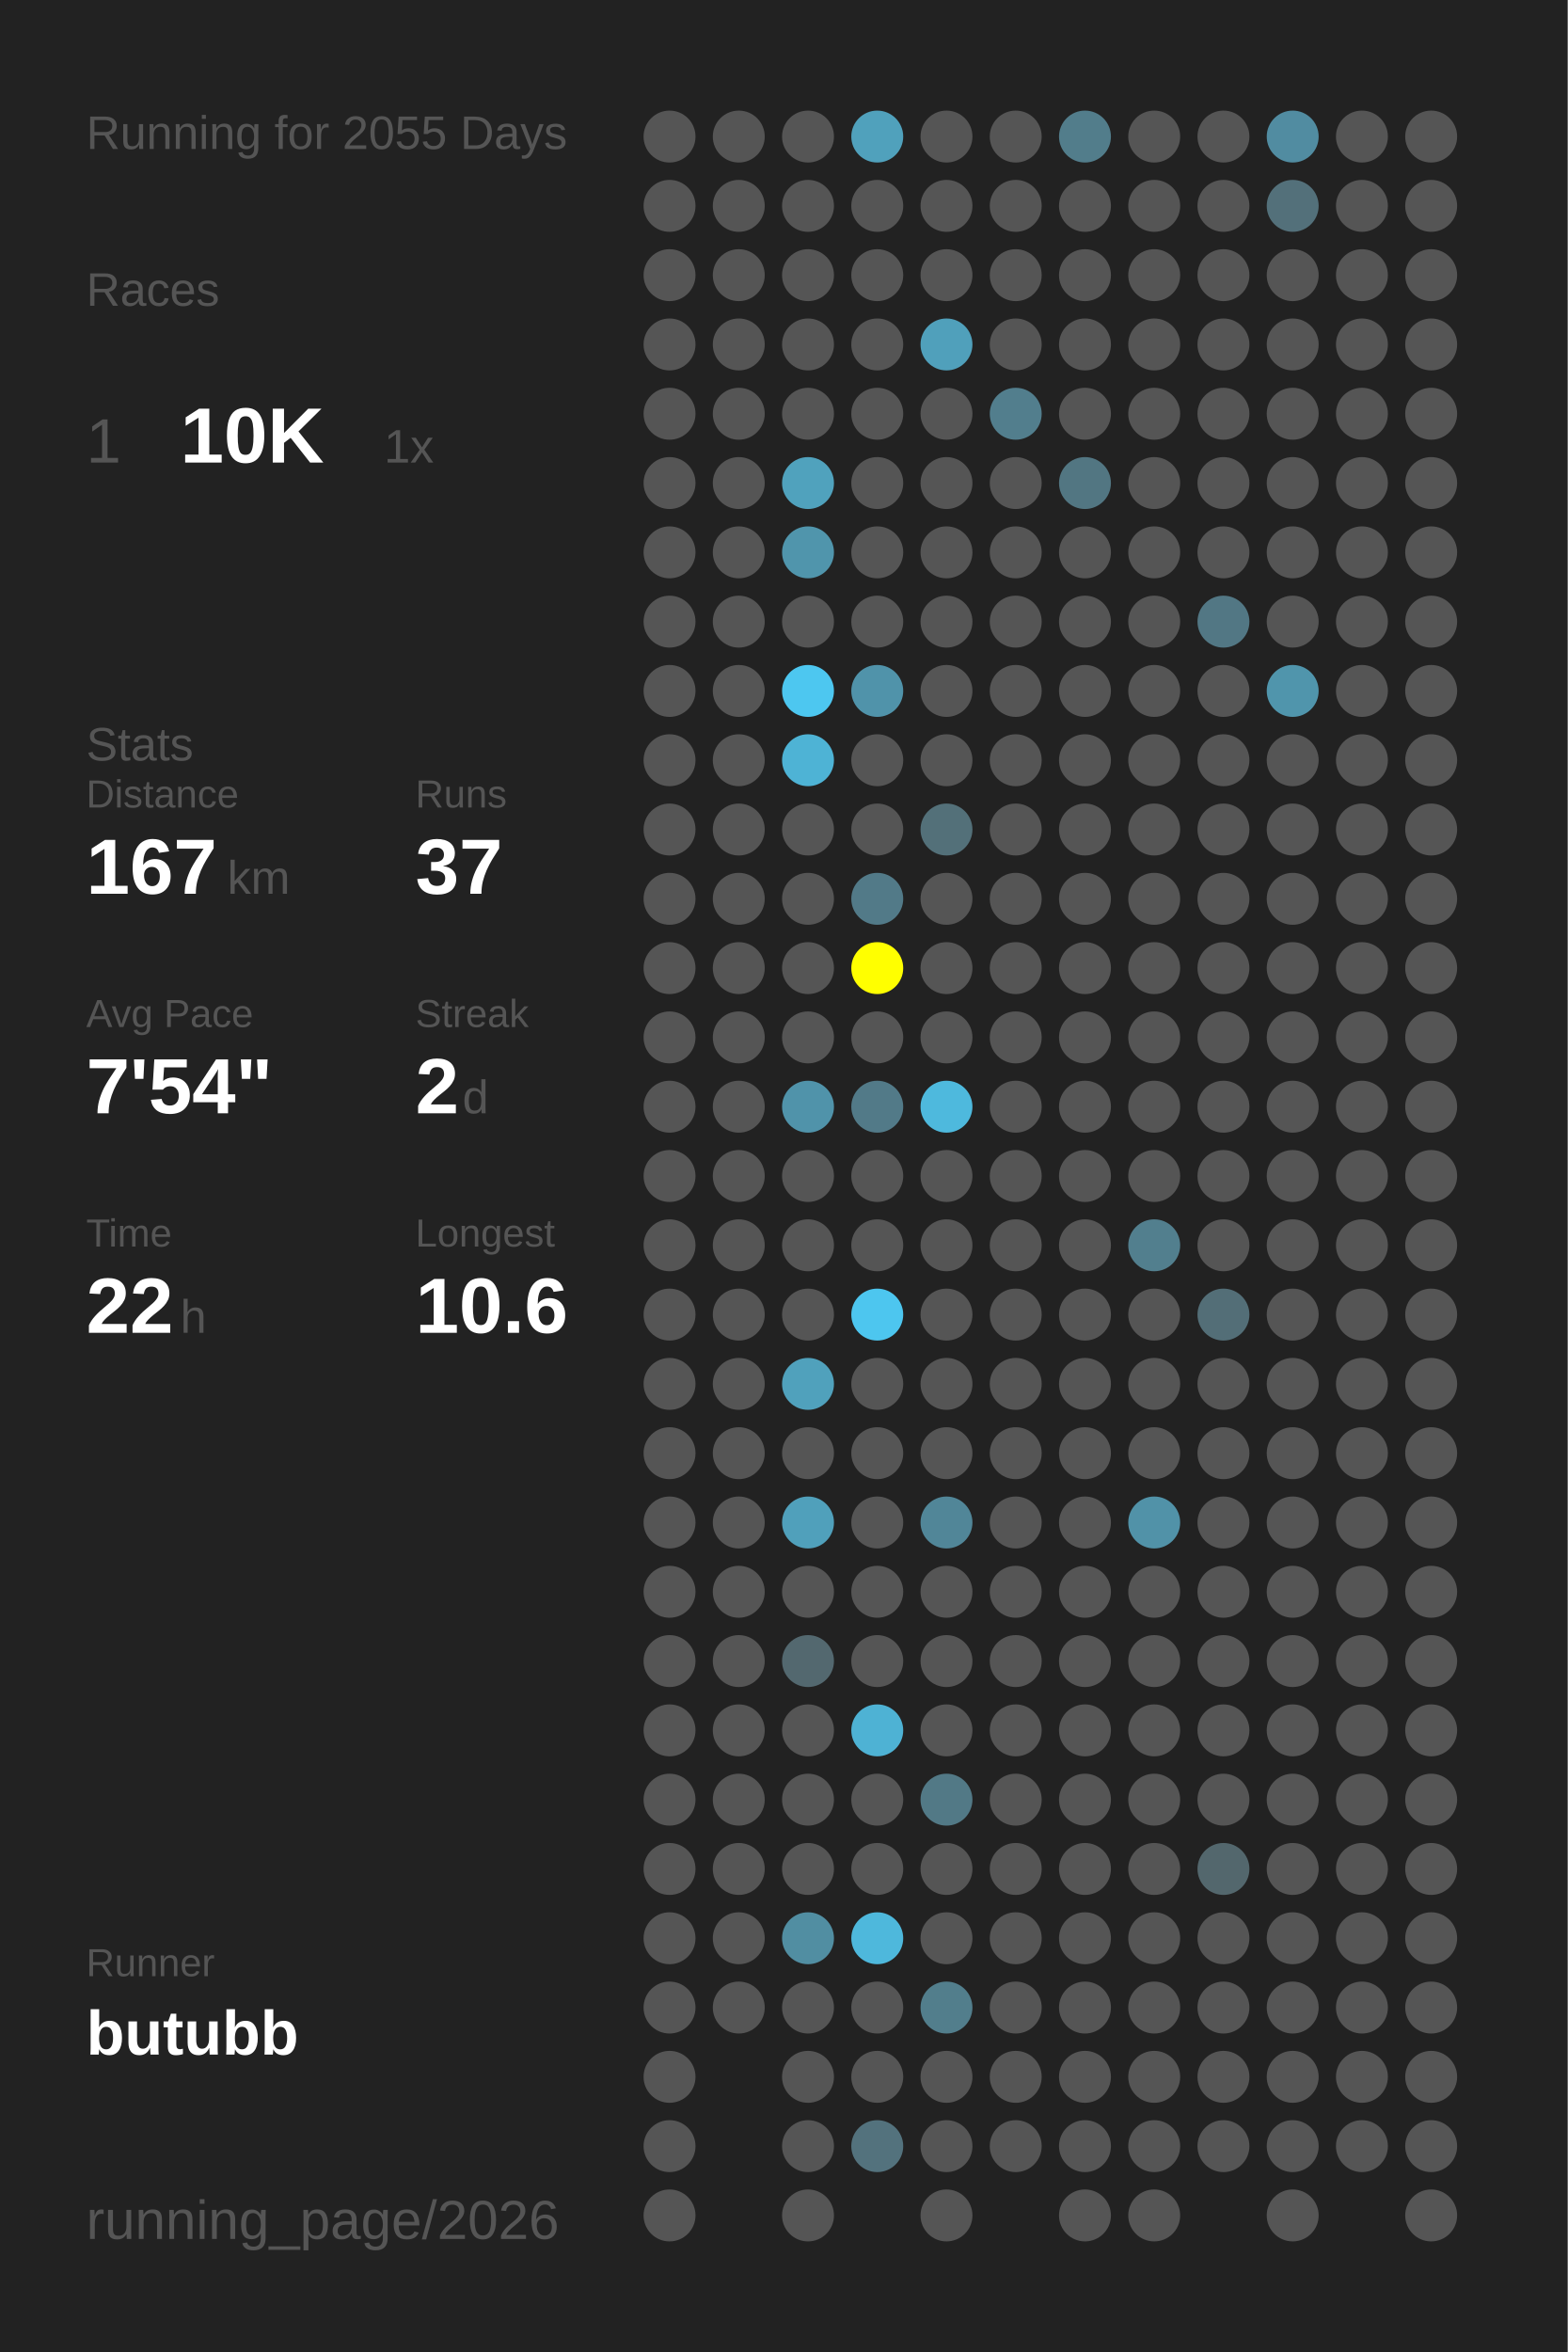
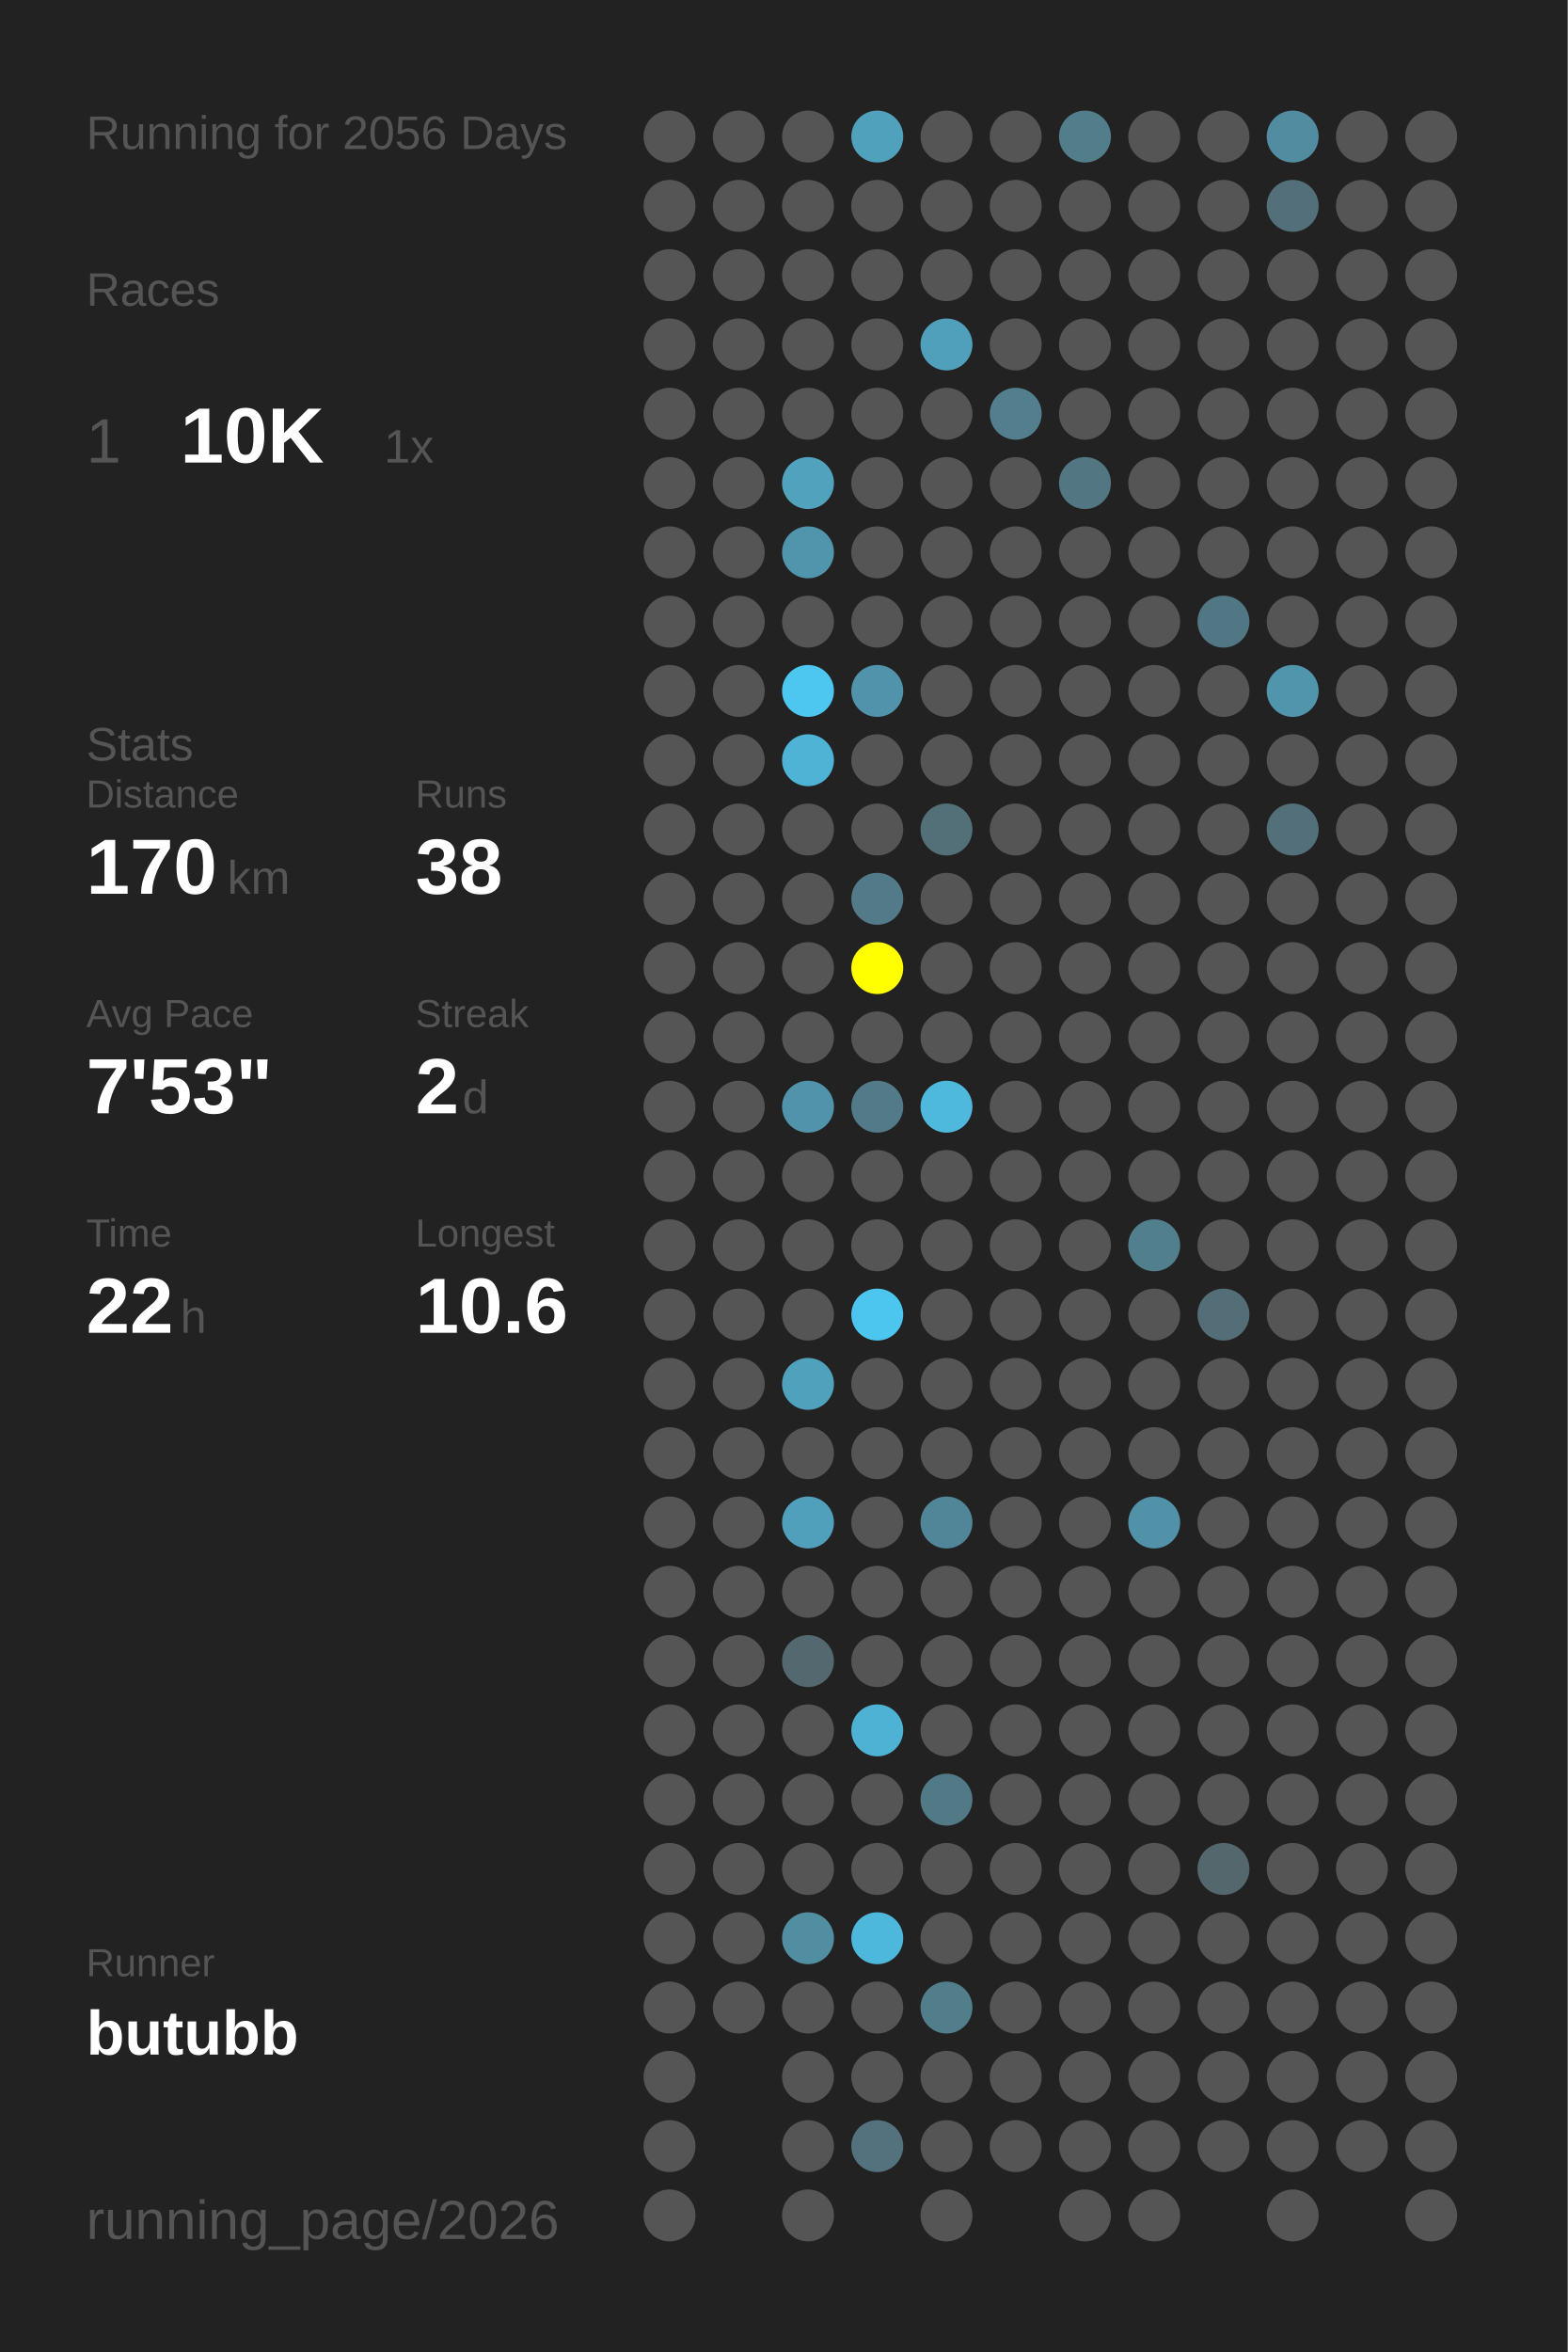
<svg xmlns="http://www.w3.org/2000/svg" baseProfile="full" height="300mm" version="1.1" viewBox="0,0,200,300" width="200mm">
  <defs />
  <rect fill="#222222" height="300" width="200" x="0" y="0" />
-   <text fill="#555555" style="font-size:6px; font-family:Arial;" x="11" y="19">Running for 2055 Days</text>
+   <text fill="#555555" style="font-size:6px; font-family:Arial;" x="11" y="19">Running for 2056 Days</text>
  <text fill="#555555" style="font-size:6px; font-family:Arial;" x="11" y="39">Races</text>
  <text fill="#555555" style="font-size:8px; font-family:Arial;" x="11" y="59">1</text>
  <text fill="#FFFFFF" style="font-size:10px; font-family:Arial; font-weight:bold;" x="23" y="59">10K</text>
  <text fill="#555555" style="font-size:6px; font-family:Arial;" x="49" y="59">1x</text>
  <text fill="#555555" style="font-size:6px; font-family:Arial;" x="11" y="97">Stats</text>
  <text fill="#555555" style="font-size:5px; font-family:Arial;" x="11" y="103">Distance</text>
-   <text fill="#FFFFFF" style="font-size:10px; font-family:Arial; font-weight:bold;" x="11" y="114">167</text>
+   <text fill="#FFFFFF" style="font-size:10px; font-family:Arial; font-weight:bold;" x="11" y="114">170</text>
  <text fill="#555555" style="font-size:6px; font-family:Arial;" x="29" y="114">km</text>
  <text fill="#555555" style="font-size:5px; font-family:Arial;" x="53" y="103">Runs</text>
-   <text fill="#FFFFFF" style="font-size:10px; font-family:Arial; font-weight:bold;" x="53" y="114">37</text>
+   <text fill="#FFFFFF" style="font-size:10px; font-family:Arial; font-weight:bold;" x="53" y="114">38</text>
  <text fill="#555555" style="font-size:5px; font-family:Arial;" x="11" y="131">Avg Pace</text>
-   <text fill="#FFFFFF" style="font-size:10px; font-family:Arial; font-weight:bold;" x="11" y="142">7'54"</text>
+   <text fill="#FFFFFF" style="font-size:10px; font-family:Arial; font-weight:bold;" x="11" y="142">7'53"</text>
  <text fill="#555555" style="font-size:5px; font-family:Arial;" x="53" y="131">Streak</text>
  <text fill="#FFFFFF" style="font-size:10px; font-family:Arial; font-weight:bold;" x="53" y="142">2</text>
  <text fill="#555555" style="font-size:6px; font-family:Arial;" x="59" y="142">d</text>
  <text fill="#555555" style="font-size:5px; font-family:Arial;" x="11" y="159">Time</text>
  <text fill="#FFFFFF" style="font-size:10px; font-family:Arial; font-weight:bold;" x="11" y="170">22</text>
  <text fill="#555555" style="font-size:6px; font-family:Arial;" x="23" y="170">h</text>
  <text fill="#555555" style="font-size:5px; font-family:Arial;" x="53" y="159">Longest</text>
  <text fill="#FFFFFF" style="font-size:10px; font-family:Arial; font-weight:bold;" x="53" y="170">10.6</text>
  <text fill="#555555" style="font-size:5px; font-family:Arial;" x="11" y="252.065">Runner</text>
  <text fill="#FFFFFF" style="font-size:8px; font-family:Arial; font-weight:bold;" x="11" y="262.065">butubb</text>
  <text fill="#555555" style="font-size:7px; font-family:Arial;" x="11" y="285.581">running_page/2026</text>
  <circle cx="85.417" cy="17.419" fill="#555555" r="3.312" />
  <circle cx="85.417" cy="26.258" fill="#555555" r="3.312" />
  <circle cx="85.417" cy="35.097" fill="#555555" r="3.312" />
  <circle cx="85.417" cy="43.935" fill="#555555" r="3.312" />
  <circle cx="85.417" cy="52.774" fill="#555555" r="3.312" />
  <circle cx="85.417" cy="61.613" fill="#555555" r="3.312" />
  <circle cx="85.417" cy="70.452" fill="#555555" r="3.312" />
  <circle cx="85.417" cy="79.29" fill="#555555" r="3.312" />
  <circle cx="85.417" cy="88.129" fill="#555555" r="3.312" />
  <circle cx="85.417" cy="96.968" fill="#555555" r="3.312" />
  <circle cx="85.417" cy="105.806" fill="#555555" r="3.312" />
  <circle cx="85.417" cy="114.645" fill="#555555" r="3.312" />
  <circle cx="85.417" cy="123.484" fill="#555555" r="3.312" />
  <circle cx="85.417" cy="132.323" fill="#555555" r="3.312" />
  <circle cx="85.417" cy="141.161" fill="#555555" r="3.312" />
  <circle cx="85.417" cy="150" fill="#555555" r="3.312" />
  <circle cx="85.417" cy="158.839" fill="#555555" r="3.312" />
  <circle cx="85.417" cy="167.677" fill="#555555" r="3.312" />
  <circle cx="85.417" cy="176.516" fill="#555555" r="3.312" />
  <circle cx="85.417" cy="185.355" fill="#555555" r="3.312" />
  <circle cx="85.417" cy="194.194" fill="#555555" r="3.312" />
  <circle cx="85.417" cy="203.032" fill="#555555" r="3.312" />
  <circle cx="85.417" cy="211.871" fill="#555555" r="3.312" />
  <circle cx="85.417" cy="220.71" fill="#555555" r="3.312" />
  <circle cx="85.417" cy="229.548" fill="#555555" r="3.312" />
  <circle cx="85.417" cy="238.387" fill="#555555" r="3.312" />
  <circle cx="85.417" cy="247.226" fill="#555555" r="3.312" />
  <circle cx="85.417" cy="256.065" fill="#555555" r="3.312" />
  <circle cx="85.417" cy="264.903" fill="#555555" r="3.312" />
  <circle cx="85.417" cy="273.742" fill="#555555" r="3.312" />
  <circle cx="85.417" cy="282.581" fill="#555555" r="3.312" />
  <circle cx="94.25" cy="17.419" fill="#555555" r="3.312" />
  <circle cx="94.25" cy="26.258" fill="#555555" r="3.312" />
  <circle cx="94.25" cy="35.097" fill="#555555" r="3.312" />
  <circle cx="94.25" cy="43.935" fill="#555555" r="3.312" />
  <circle cx="94.25" cy="52.774" fill="#555555" r="3.312" />
  <circle cx="94.25" cy="61.613" fill="#555555" r="3.312" />
  <circle cx="94.25" cy="70.452" fill="#555555" r="3.312" />
  <circle cx="94.25" cy="79.29" fill="#555555" r="3.312" />
  <circle cx="94.25" cy="88.129" fill="#555555" r="3.312" />
  <circle cx="94.25" cy="96.968" fill="#555555" r="3.312" />
  <circle cx="94.25" cy="105.806" fill="#555555" r="3.312" />
  <circle cx="94.25" cy="114.645" fill="#555555" r="3.312" />
  <circle cx="94.25" cy="123.484" fill="#555555" r="3.312" />
  <circle cx="94.25" cy="132.323" fill="#555555" r="3.312" />
  <circle cx="94.25" cy="141.161" fill="#555555" r="3.312" />
  <circle cx="94.25" cy="150" fill="#555555" r="3.312" />
  <circle cx="94.25" cy="158.839" fill="#555555" r="3.312" />
  <circle cx="94.25" cy="167.677" fill="#555555" r="3.312" />
  <circle cx="94.25" cy="176.516" fill="#555555" r="3.312" />
  <circle cx="94.25" cy="185.355" fill="#555555" r="3.312" />
  <circle cx="94.25" cy="194.194" fill="#555555" r="3.312" />
  <circle cx="94.25" cy="203.032" fill="#555555" r="3.312" />
  <circle cx="94.25" cy="211.871" fill="#555555" r="3.312" />
  <circle cx="94.25" cy="220.71" fill="#555555" r="3.312" />
  <circle cx="94.25" cy="229.548" fill="#555555" r="3.312" />
  <circle cx="94.25" cy="238.387" fill="#555555" r="3.312" />
  <circle cx="94.25" cy="247.226" fill="#555555" r="3.312" />
  <circle cx="94.25" cy="256.065" fill="#555555" r="3.312" />
  <circle cx="103.083" cy="17.419" fill="#555555" r="3.312" />
  <circle cx="103.083" cy="26.258" fill="#555555" r="3.312" />
  <circle cx="103.083" cy="35.097" fill="#555555" r="3.312" />
  <circle cx="103.083" cy="43.935" fill="#555555" r="3.312" />
  <circle cx="103.083" cy="52.774" fill="#555555" r="3.312" />
  <circle cx="103.083" cy="61.613" fill="#50a2bd" r="3.312" />
  <circle cx="103.083" cy="70.452" fill="#5095ac" r="3.312" />
  <circle cx="103.083" cy="79.29" fill="#555555" r="3.312" />
  <circle cx="103.083" cy="88.129" fill="#4dc7f0" r="3.312" />
  <circle cx="103.083" cy="96.968" fill="#4eb3d5" r="3.312" />
  <circle cx="103.083" cy="105.806" fill="#555555" r="3.312" />
  <circle cx="103.083" cy="114.645" fill="#555555" r="3.312" />
  <circle cx="103.083" cy="123.484" fill="#555555" r="3.312" />
  <circle cx="103.083" cy="132.323" fill="#555555" r="3.312" />
  <circle cx="103.083" cy="141.161" fill="#5093aa" r="3.312" />
  <circle cx="103.083" cy="150" fill="#555555" r="3.312" />
  <circle cx="103.083" cy="158.839" fill="#555555" r="3.312" />
  <circle cx="103.083" cy="167.677" fill="#555555" r="3.312" />
  <circle cx="103.083" cy="176.516" fill="#50a1bc" r="3.312" />
  <circle cx="103.083" cy="185.355" fill="#555555" r="3.312" />
  <circle cx="103.083" cy="194.194" fill="#50a0bb" r="3.312" />
  <circle cx="103.083" cy="203.032" fill="#555555" r="3.312" />
  <circle cx="103.083" cy="211.871" fill="#53686f" r="3.312" />
  <circle cx="103.083" cy="220.71" fill="#555555" r="3.312" />
  <circle cx="103.083" cy="229.548" fill="#555555" r="3.312" />
  <circle cx="103.083" cy="238.387" fill="#555555" r="3.312" />
  <circle cx="103.083" cy="247.226" fill="#518ea2" r="3.312" />
  <circle cx="103.083" cy="256.065" fill="#555555" r="3.312" />
  <circle cx="103.083" cy="264.903" fill="#555555" r="3.312" />
  <circle cx="103.083" cy="273.742" fill="#555555" r="3.312" />
  <circle cx="103.083" cy="282.581" fill="#555555" r="3.312" />
  <circle cx="111.917" cy="17.419" fill="#50a1bc" r="3.312" />
  <circle cx="111.917" cy="26.258" fill="#555555" r="3.312" />
  <circle cx="111.917" cy="35.097" fill="#555555" r="3.312" />
  <circle cx="111.917" cy="43.935" fill="#555555" r="3.312" />
  <circle cx="111.917" cy="52.774" fill="#555555" r="3.312" />
  <circle cx="111.917" cy="61.613" fill="#555555" r="3.312" />
  <circle cx="111.917" cy="70.452" fill="#555555" r="3.312" />
  <circle cx="111.917" cy="79.29" fill="#555555" r="3.312" />
  <circle cx="111.917" cy="88.129" fill="#5093aa" r="3.312" />
  <circle cx="111.917" cy="96.968" fill="#555555" r="3.312" />
  <circle cx="111.917" cy="105.806" fill="#555555" r="3.312" />
  <circle cx="111.917" cy="114.645" fill="#527a88" r="3.312" />
  <circle cx="111.917" cy="123.484" fill="#FFFF00" r="3.312" />
  <circle cx="111.917" cy="132.323" fill="#555555" r="3.312" />
  <circle cx="111.917" cy="141.161" fill="#527a88" r="3.312" />
  <circle cx="111.917" cy="150" fill="#555555" r="3.312" />
  <circle cx="111.917" cy="158.839" fill="#555555" r="3.312" />
  <circle cx="111.917" cy="167.677" fill="#4dc6ef" r="3.312" />
  <circle cx="111.917" cy="176.516" fill="#555555" r="3.312" />
  <circle cx="111.917" cy="185.355" fill="#555555" r="3.312" />
  <circle cx="111.917" cy="194.194" fill="#555555" r="3.312" />
  <circle cx="111.917" cy="203.032" fill="#555555" r="3.312" />
  <circle cx="111.917" cy="211.871" fill="#555555" r="3.312" />
  <circle cx="111.917" cy="220.71" fill="#4eb2d4" r="3.312" />
  <circle cx="111.917" cy="229.548" fill="#555555" r="3.312" />
  <circle cx="111.917" cy="238.387" fill="#555555" r="3.312" />
  <circle cx="111.917" cy="247.226" fill="#4eb8dc" r="3.312" />
  <circle cx="111.917" cy="256.065" fill="#555555" r="3.312" />
  <circle cx="111.917" cy="264.903" fill="#555555" r="3.312" />
  <circle cx="111.917" cy="273.742" fill="#53727d" r="3.312" />
  <circle cx="120.75" cy="17.419" fill="#555555" r="3.312" />
  <circle cx="120.75" cy="26.258" fill="#555555" r="3.312" />
  <circle cx="120.75" cy="35.097" fill="#555555" r="3.312" />
  <circle cx="120.75" cy="43.935" fill="#50a0bb" r="3.312" />
  <circle cx="120.75" cy="52.774" fill="#555555" r="3.312" />
  <circle cx="120.75" cy="61.613" fill="#555555" r="3.312" />
  <circle cx="120.75" cy="70.452" fill="#555555" r="3.312" />
  <circle cx="120.75" cy="79.29" fill="#555555" r="3.312" />
  <circle cx="120.75" cy="88.129" fill="#555555" r="3.312" />
  <circle cx="120.75" cy="96.968" fill="#555555" r="3.312" />
  <circle cx="120.75" cy="105.806" fill="#537079" r="3.312" />
  <circle cx="120.75" cy="114.645" fill="#555555" r="3.312" />
  <circle cx="120.75" cy="123.484" fill="#555555" r="3.312" />
  <circle cx="120.75" cy="132.323" fill="#555555" r="3.312" />
  <circle cx="120.75" cy="141.161" fill="#4eb9dd" r="3.312" />
  <circle cx="120.75" cy="150" fill="#555555" r="3.312" />
  <circle cx="120.75" cy="158.839" fill="#555555" r="3.312" />
  <circle cx="120.75" cy="167.677" fill="#555555" r="3.312" />
  <circle cx="120.75" cy="176.516" fill="#555555" r="3.312" />
  <circle cx="120.75" cy="185.355" fill="#555555" r="3.312" />
  <circle cx="120.75" cy="194.194" fill="#518698" r="3.312" />
  <circle cx="120.75" cy="203.032" fill="#555555" r="3.312" />
  <circle cx="120.75" cy="211.871" fill="#555555" r="3.312" />
  <circle cx="120.75" cy="220.71" fill="#555555" r="3.312" />
  <circle cx="120.75" cy="229.548" fill="#527986" r="3.312" />
  <circle cx="120.75" cy="238.387" fill="#555555" r="3.312" />
  <circle cx="120.75" cy="247.226" fill="#555555" r="3.312" />
  <circle cx="120.75" cy="256.065" fill="#527e8c" r="3.312" />
  <circle cx="120.75" cy="264.903" fill="#555555" r="3.312" />
  <circle cx="120.75" cy="273.742" fill="#555555" r="3.312" />
  <circle cx="120.75" cy="282.581" fill="#555555" r="3.312" />
  <circle cx="129.583" cy="17.419" fill="#555555" r="3.312" />
  <circle cx="129.583" cy="26.258" fill="#555555" r="3.312" />
  <circle cx="129.583" cy="35.097" fill="#555555" r="3.312" />
  <circle cx="129.583" cy="43.935" fill="#555555" r="3.312" />
  <circle cx="129.583" cy="52.774" fill="#527e8d" r="3.312" />
  <circle cx="129.583" cy="61.613" fill="#555555" r="3.312" />
  <circle cx="129.583" cy="70.452" fill="#555555" r="3.312" />
  <circle cx="129.583" cy="79.29" fill="#555555" r="3.312" />
  <circle cx="129.583" cy="88.129" fill="#555555" r="3.312" />
  <circle cx="129.583" cy="96.968" fill="#555555" r="3.312" />
  <circle cx="129.583" cy="105.806" fill="#555555" r="3.312" />
  <circle cx="129.583" cy="114.645" fill="#555555" r="3.312" />
  <circle cx="129.583" cy="123.484" fill="#555555" r="3.312" />
  <circle cx="129.583" cy="132.323" fill="#555555" r="3.312" />
  <circle cx="129.583" cy="141.161" fill="#555555" r="3.312" />
  <circle cx="129.583" cy="150" fill="#555555" r="3.312" />
  <circle cx="129.583" cy="158.839" fill="#555555" r="3.312" />
  <circle cx="129.583" cy="167.677" fill="#555555" r="3.312" />
  <circle cx="129.583" cy="176.516" fill="#555555" r="3.312" />
  <circle cx="129.583" cy="185.355" fill="#555555" r="3.312" />
  <circle cx="129.583" cy="194.194" fill="#555555" r="3.312" />
  <circle cx="129.583" cy="203.032" fill="#555555" r="3.312" />
  <circle cx="129.583" cy="211.871" fill="#555555" r="3.312" />
  <circle cx="129.583" cy="220.71" fill="#555555" r="3.312" />
  <circle cx="129.583" cy="229.548" fill="#555555" r="3.312" />
  <circle cx="129.583" cy="238.387" fill="#555555" r="3.312" />
  <circle cx="129.583" cy="247.226" fill="#555555" r="3.312" />
  <circle cx="129.583" cy="256.065" fill="#555555" r="3.312" />
  <circle cx="129.583" cy="264.903" fill="#555555" r="3.312" />
  <circle cx="129.583" cy="273.742" fill="#555555" r="3.312" />
  <circle cx="138.417" cy="17.419" fill="#527d8b" r="3.312" />
  <circle cx="138.417" cy="26.258" fill="#555555" r="3.312" />
  <circle cx="138.417" cy="35.097" fill="#555555" r="3.312" />
  <circle cx="138.417" cy="43.935" fill="#555555" r="3.312" />
  <circle cx="138.417" cy="52.774" fill="#555555" r="3.312" />
  <circle cx="138.417" cy="61.613" fill="#527682" r="3.312" />
  <circle cx="138.417" cy="70.452" fill="#555555" r="3.312" />
  <circle cx="138.417" cy="79.29" fill="#555555" r="3.312" />
  <circle cx="138.417" cy="88.129" fill="#555555" r="3.312" />
  <circle cx="138.417" cy="96.968" fill="#555555" r="3.312" />
  <circle cx="138.417" cy="105.806" fill="#555555" r="3.312" />
  <circle cx="138.417" cy="114.645" fill="#555555" r="3.312" />
  <circle cx="138.417" cy="123.484" fill="#555555" r="3.312" />
  <circle cx="138.417" cy="132.323" fill="#555555" r="3.312" />
  <circle cx="138.417" cy="141.161" fill="#555555" r="3.312" />
  <circle cx="138.417" cy="150" fill="#555555" r="3.312" />
  <circle cx="138.417" cy="158.839" fill="#555555" r="3.312" />
  <circle cx="138.417" cy="167.677" fill="#555555" r="3.312" />
  <circle cx="138.417" cy="176.516" fill="#555555" r="3.312" />
  <circle cx="138.417" cy="185.355" fill="#555555" r="3.312" />
  <circle cx="138.417" cy="194.194" fill="#555555" r="3.312" />
  <circle cx="138.417" cy="203.032" fill="#555555" r="3.312" />
  <circle cx="138.417" cy="211.871" fill="#555555" r="3.312" />
  <circle cx="138.417" cy="220.71" fill="#555555" r="3.312" />
  <circle cx="138.417" cy="229.548" fill="#555555" r="3.312" />
  <circle cx="138.417" cy="238.387" fill="#555555" r="3.312" />
  <circle cx="138.417" cy="247.226" fill="#555555" r="3.312" />
  <circle cx="138.417" cy="256.065" fill="#555555" r="3.312" />
  <circle cx="138.417" cy="264.903" fill="#555555" r="3.312" />
  <circle cx="138.417" cy="273.742" fill="#555555" r="3.312" />
  <circle cx="138.417" cy="282.581" fill="#555555" r="3.312" />
  <circle cx="147.25" cy="17.419" fill="#555555" r="3.312" />
  <circle cx="147.25" cy="26.258" fill="#555555" r="3.312" />
  <circle cx="147.25" cy="35.097" fill="#555555" r="3.312" />
  <circle cx="147.25" cy="43.935" fill="#555555" r="3.312" />
  <circle cx="147.25" cy="52.774" fill="#555555" r="3.312" />
  <circle cx="147.25" cy="61.613" fill="#555555" r="3.312" />
  <circle cx="147.25" cy="70.452" fill="#555555" r="3.312" />
  <circle cx="147.25" cy="79.29" fill="#555555" r="3.312" />
  <circle cx="147.25" cy="88.129" fill="#555555" r="3.312" />
  <circle cx="147.25" cy="96.968" fill="#555555" r="3.312" />
  <circle cx="147.25" cy="105.806" fill="#555555" r="3.312" />
  <circle cx="147.25" cy="114.645" fill="#555555" r="3.312" />
  <circle cx="147.25" cy="123.484" fill="#555555" r="3.312" />
  <circle cx="147.25" cy="132.323" fill="#555555" r="3.312" />
  <circle cx="147.25" cy="141.161" fill="#555555" r="3.312" />
  <circle cx="147.25" cy="150" fill="#555555" r="3.312" />
  <circle cx="147.25" cy="158.839" fill="#527f8e" r="3.312" />
  <circle cx="147.25" cy="167.677" fill="#555555" r="3.312" />
  <circle cx="147.25" cy="176.516" fill="#555555" r="3.312" />
  <circle cx="147.25" cy="185.355" fill="#555555" r="3.312" />
  <circle cx="147.25" cy="194.194" fill="#5192a8" r="3.312" />
  <circle cx="147.25" cy="203.032" fill="#555555" r="3.312" />
  <circle cx="147.25" cy="211.871" fill="#555555" r="3.312" />
  <circle cx="147.25" cy="220.71" fill="#555555" r="3.312" />
  <circle cx="147.25" cy="229.548" fill="#555555" r="3.312" />
  <circle cx="147.25" cy="238.387" fill="#555555" r="3.312" />
  <circle cx="147.25" cy="247.226" fill="#555555" r="3.312" />
  <circle cx="147.25" cy="256.065" fill="#555555" r="3.312" />
  <circle cx="147.25" cy="264.903" fill="#555555" r="3.312" />
  <circle cx="147.25" cy="273.742" fill="#555555" r="3.312" />
  <circle cx="147.25" cy="282.581" fill="#555555" r="3.312" />
  <circle cx="156.083" cy="17.419" fill="#555555" r="3.312" />
  <circle cx="156.083" cy="26.258" fill="#555555" r="3.312" />
  <circle cx="156.083" cy="35.097" fill="#555555" r="3.312" />
  <circle cx="156.083" cy="43.935" fill="#555555" r="3.312" />
  <circle cx="156.083" cy="52.774" fill="#555555" r="3.312" />
  <circle cx="156.083" cy="61.613" fill="#555555" r="3.312" />
  <circle cx="156.083" cy="70.452" fill="#555555" r="3.312" />
  <circle cx="156.083" cy="79.29" fill="#527784" r="3.312" />
  <circle cx="156.083" cy="88.129" fill="#555555" r="3.312" />
  <circle cx="156.083" cy="96.968" fill="#555555" r="3.312" />
  <circle cx="156.083" cy="105.806" fill="#555555" r="3.312" />
  <circle cx="156.083" cy="114.645" fill="#555555" r="3.312" />
  <circle cx="156.083" cy="123.484" fill="#555555" r="3.312" />
  <circle cx="156.083" cy="132.323" fill="#555555" r="3.312" />
  <circle cx="156.083" cy="141.161" fill="#555555" r="3.312" />
  <circle cx="156.083" cy="150" fill="#555555" r="3.312" />
  <circle cx="156.083" cy="158.839" fill="#555555" r="3.312" />
  <circle cx="156.083" cy="167.677" fill="#536e77" r="3.312" />
  <circle cx="156.083" cy="176.516" fill="#555555" r="3.312" />
  <circle cx="156.083" cy="185.355" fill="#555555" r="3.312" />
  <circle cx="156.083" cy="194.194" fill="#555555" r="3.312" />
  <circle cx="156.083" cy="203.032" fill="#555555" r="3.312" />
  <circle cx="156.083" cy="211.871" fill="#555555" r="3.312" />
  <circle cx="156.083" cy="220.71" fill="#555555" r="3.312" />
  <circle cx="156.083" cy="229.548" fill="#555555" r="3.312" />
  <circle cx="156.083" cy="238.387" fill="#53676d" r="3.312" />
  <circle cx="156.083" cy="247.226" fill="#555555" r="3.312" />
  <circle cx="156.083" cy="256.065" fill="#555555" r="3.312" />
  <circle cx="156.083" cy="264.903" fill="#555555" r="3.312" />
  <circle cx="156.083" cy="273.742" fill="#555555" r="3.312" />
  <circle cx="164.917" cy="17.419" fill="#518ca1" r="3.312" />
  <circle cx="164.917" cy="26.258" fill="#53707a" r="3.312" />
  <circle cx="164.917" cy="35.097" fill="#555555" r="3.312" />
  <circle cx="164.917" cy="43.935" fill="#555555" r="3.312" />
  <circle cx="164.917" cy="52.774" fill="#555555" r="3.312" />
  <circle cx="164.917" cy="61.613" fill="#555555" r="3.312" />
  <circle cx="164.917" cy="70.452" fill="#555555" r="3.312" />
  <circle cx="164.917" cy="79.29" fill="#555555" r="3.312" />
  <circle cx="164.917" cy="88.129" fill="#5095ac" r="3.312" />
  <circle cx="164.917" cy="96.968" fill="#555555" r="3.312" />
-   <circle cx="164.917" cy="105.806" fill="#555555" r="3.312" />
+   <circle cx="164.917" cy="105.806" fill="#53707a" r="3.312" />
  <circle cx="164.917" cy="114.645" fill="#555555" r="3.312" />
  <circle cx="164.917" cy="123.484" fill="#555555" r="3.312" />
  <circle cx="164.917" cy="132.323" fill="#555555" r="3.312" />
  <circle cx="164.917" cy="141.161" fill="#555555" r="3.312" />
  <circle cx="164.917" cy="150" fill="#555555" r="3.312" />
  <circle cx="164.917" cy="158.839" fill="#555555" r="3.312" />
  <circle cx="164.917" cy="167.677" fill="#555555" r="3.312" />
  <circle cx="164.917" cy="176.516" fill="#555555" r="3.312" />
  <circle cx="164.917" cy="185.355" fill="#555555" r="3.312" />
  <circle cx="164.917" cy="194.194" fill="#555555" r="3.312" />
  <circle cx="164.917" cy="203.032" fill="#555555" r="3.312" />
  <circle cx="164.917" cy="211.871" fill="#555555" r="3.312" />
  <circle cx="164.917" cy="220.71" fill="#555555" r="3.312" />
  <circle cx="164.917" cy="229.548" fill="#555555" r="3.312" />
  <circle cx="164.917" cy="238.387" fill="#555555" r="3.312" />
  <circle cx="164.917" cy="247.226" fill="#555555" r="3.312" />
  <circle cx="164.917" cy="256.065" fill="#555555" r="3.312" />
  <circle cx="164.917" cy="264.903" fill="#555555" r="3.312" />
  <circle cx="164.917" cy="273.742" fill="#555555" r="3.312" />
  <circle cx="164.917" cy="282.581" fill="#555555" r="3.312" />
  <circle cx="173.75" cy="17.419" fill="#555555" r="3.312" />
  <circle cx="173.75" cy="26.258" fill="#555555" r="3.312" />
  <circle cx="173.75" cy="35.097" fill="#555555" r="3.312" />
  <circle cx="173.75" cy="43.935" fill="#555555" r="3.312" />
  <circle cx="173.75" cy="52.774" fill="#555555" r="3.312" />
  <circle cx="173.75" cy="61.613" fill="#555555" r="3.312" />
  <circle cx="173.75" cy="70.452" fill="#555555" r="3.312" />
  <circle cx="173.75" cy="79.29" fill="#555555" r="3.312" />
  <circle cx="173.75" cy="88.129" fill="#555555" r="3.312" />
  <circle cx="173.75" cy="96.968" fill="#555555" r="3.312" />
  <circle cx="173.75" cy="105.806" fill="#555555" r="3.312" />
  <circle cx="173.75" cy="114.645" fill="#555555" r="3.312" />
  <circle cx="173.75" cy="123.484" fill="#555555" r="3.312" />
  <circle cx="173.75" cy="132.323" fill="#555555" r="3.312" />
  <circle cx="173.75" cy="141.161" fill="#555555" r="3.312" />
  <circle cx="173.75" cy="150" fill="#555555" r="3.312" />
  <circle cx="173.75" cy="158.839" fill="#555555" r="3.312" />
  <circle cx="173.75" cy="167.677" fill="#555555" r="3.312" />
  <circle cx="173.75" cy="176.516" fill="#555555" r="3.312" />
  <circle cx="173.75" cy="185.355" fill="#555555" r="3.312" />
  <circle cx="173.75" cy="194.194" fill="#555555" r="3.312" />
  <circle cx="173.75" cy="203.032" fill="#555555" r="3.312" />
  <circle cx="173.75" cy="211.871" fill="#555555" r="3.312" />
  <circle cx="173.75" cy="220.71" fill="#555555" r="3.312" />
  <circle cx="173.75" cy="229.548" fill="#555555" r="3.312" />
  <circle cx="173.75" cy="238.387" fill="#555555" r="3.312" />
  <circle cx="173.75" cy="247.226" fill="#555555" r="3.312" />
  <circle cx="173.75" cy="256.065" fill="#555555" r="3.312" />
  <circle cx="173.75" cy="264.903" fill="#555555" r="3.312" />
  <circle cx="173.75" cy="273.742" fill="#555555" r="3.312" />
  <circle cx="182.583" cy="17.419" fill="#555555" r="3.312" />
  <circle cx="182.583" cy="26.258" fill="#555555" r="3.312" />
  <circle cx="182.583" cy="35.097" fill="#555555" r="3.312" />
  <circle cx="182.583" cy="43.935" fill="#555555" r="3.312" />
  <circle cx="182.583" cy="52.774" fill="#555555" r="3.312" />
  <circle cx="182.583" cy="61.613" fill="#555555" r="3.312" />
  <circle cx="182.583" cy="70.452" fill="#555555" r="3.312" />
  <circle cx="182.583" cy="79.29" fill="#555555" r="3.312" />
  <circle cx="182.583" cy="88.129" fill="#555555" r="3.312" />
  <circle cx="182.583" cy="96.968" fill="#555555" r="3.312" />
  <circle cx="182.583" cy="105.806" fill="#555555" r="3.312" />
  <circle cx="182.583" cy="114.645" fill="#555555" r="3.312" />
  <circle cx="182.583" cy="123.484" fill="#555555" r="3.312" />
  <circle cx="182.583" cy="132.323" fill="#555555" r="3.312" />
  <circle cx="182.583" cy="141.161" fill="#555555" r="3.312" />
  <circle cx="182.583" cy="150" fill="#555555" r="3.312" />
  <circle cx="182.583" cy="158.839" fill="#555555" r="3.312" />
  <circle cx="182.583" cy="167.677" fill="#555555" r="3.312" />
  <circle cx="182.583" cy="176.516" fill="#555555" r="3.312" />
  <circle cx="182.583" cy="185.355" fill="#555555" r="3.312" />
  <circle cx="182.583" cy="194.194" fill="#555555" r="3.312" />
  <circle cx="182.583" cy="203.032" fill="#555555" r="3.312" />
  <circle cx="182.583" cy="211.871" fill="#555555" r="3.312" />
  <circle cx="182.583" cy="220.71" fill="#555555" r="3.312" />
  <circle cx="182.583" cy="229.548" fill="#555555" r="3.312" />
  <circle cx="182.583" cy="238.387" fill="#555555" r="3.312" />
  <circle cx="182.583" cy="247.226" fill="#555555" r="3.312" />
  <circle cx="182.583" cy="256.065" fill="#555555" r="3.312" />
  <circle cx="182.583" cy="264.903" fill="#555555" r="3.312" />
  <circle cx="182.583" cy="273.742" fill="#555555" r="3.312" />
  <circle cx="182.583" cy="282.581" fill="#555555" r="3.312" />
</svg>
